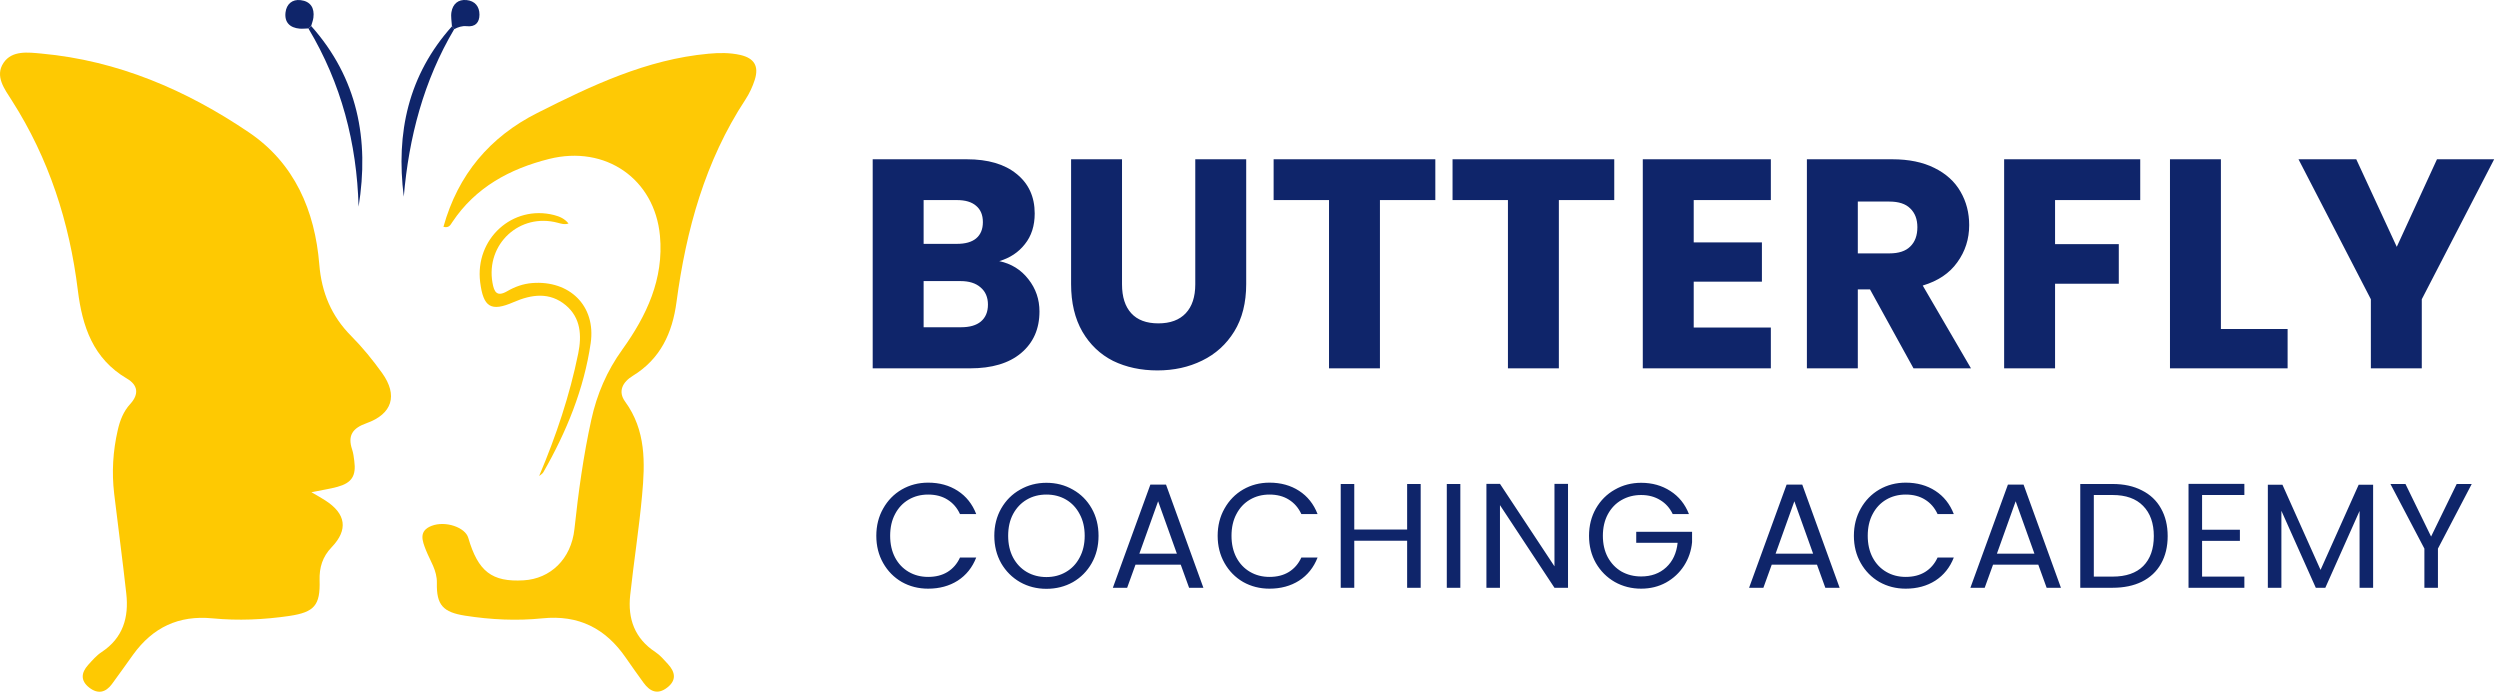
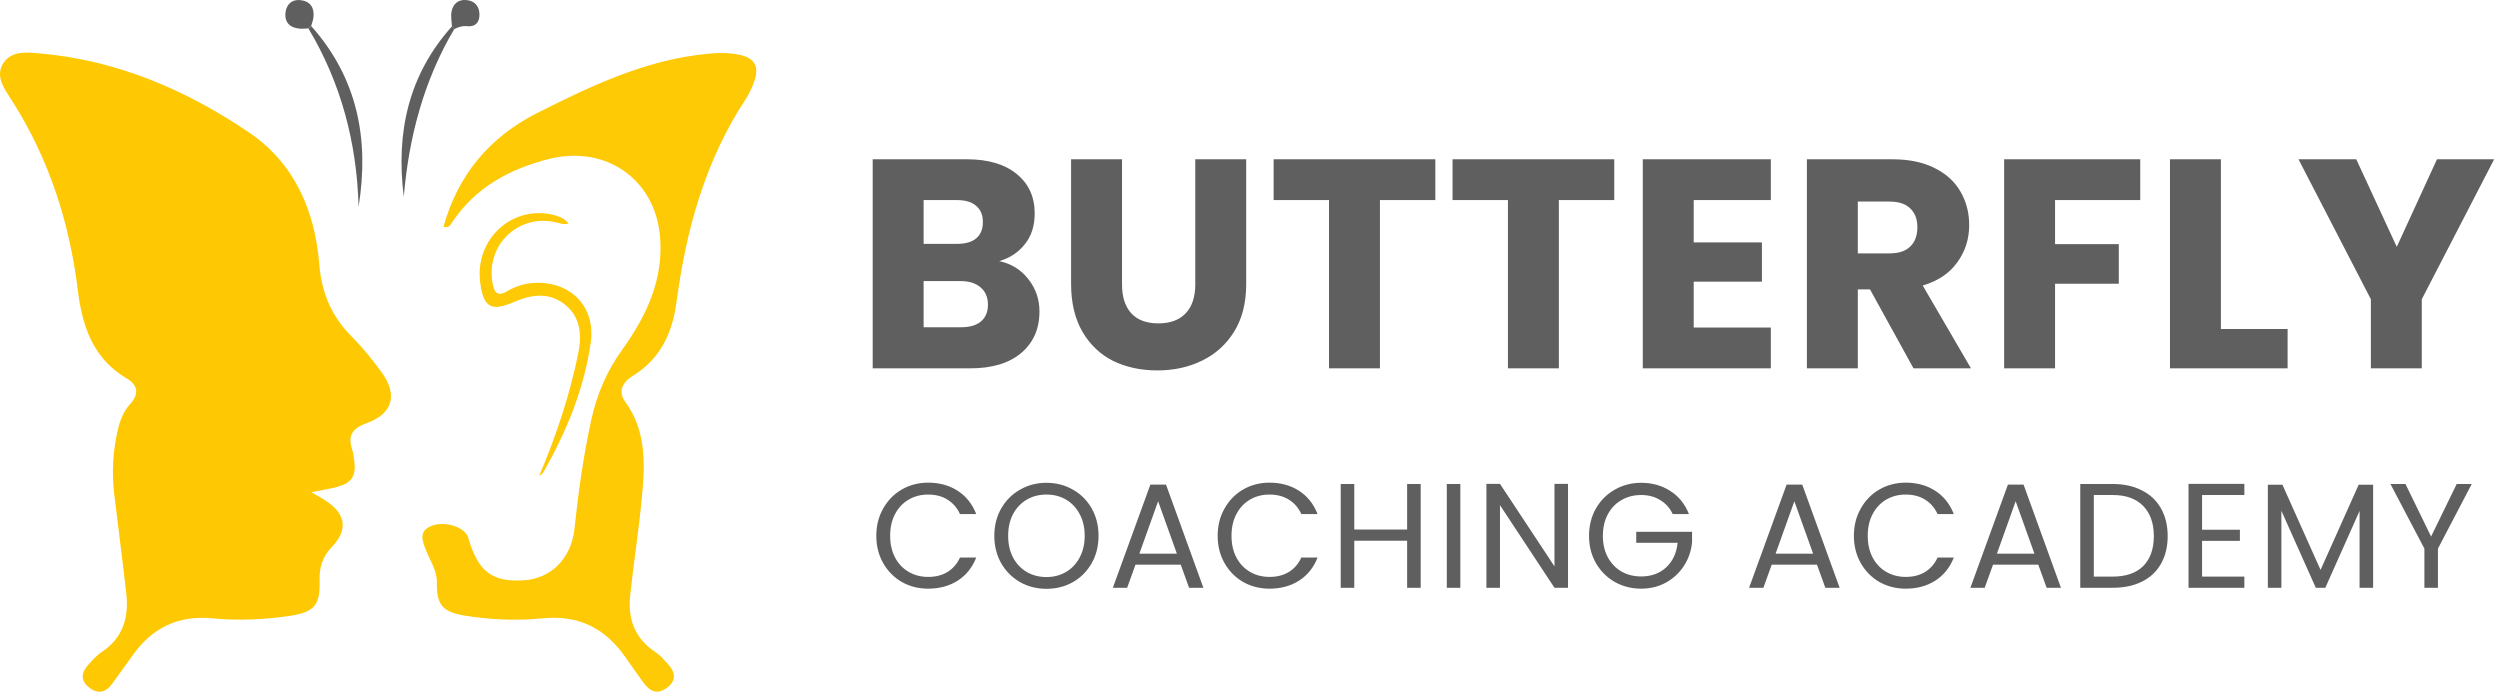
<svg xmlns="http://www.w3.org/2000/svg" width="319" height="89" viewBox="0 0 319 89" fill="none">
  <path d="M39.738 62.805C40.583 63.299 41.059 63.559 41.508 63.856C44.148 65.544 44.463 67.592 42.316 69.829C41.148 71.042 40.735 72.416 40.78 74.051C40.879 77.24 40.106 78.111 36.963 78.587C33.693 79.072 30.396 79.216 27.118 78.901C22.788 78.479 19.492 80.069 16.995 83.518C16.078 84.776 15.207 86.051 14.273 87.3C13.474 88.369 12.495 88.602 11.39 87.74C10.249 86.851 10.357 85.845 11.237 84.856C11.776 84.264 12.315 83.626 12.98 83.195C15.701 81.398 16.456 78.775 16.114 75.739C15.647 71.491 15.072 67.251 14.569 63.002C14.246 60.272 14.408 57.559 15.028 54.873C15.306 53.643 15.755 52.493 16.617 51.55C17.776 50.283 17.596 49.125 16.195 48.307C11.875 45.774 10.501 41.651 9.935 37.061C8.866 28.357 6.243 20.228 1.509 12.818C0.593 11.38 -0.692 9.728 0.449 8.021C1.536 6.395 3.593 6.683 5.282 6.835C15.037 7.725 23.794 11.497 31.78 16.905C37.573 20.83 40.187 26.866 40.744 33.756C41.032 37.313 42.28 40.331 44.822 42.882C46.259 44.328 47.562 45.936 48.757 47.597C50.795 50.445 50.068 52.825 46.762 54.002C45.011 54.622 44.328 55.556 44.93 57.352C45.083 57.819 45.146 58.322 45.208 58.817C45.46 60.712 44.894 61.619 43.053 62.122C42.109 62.383 41.139 62.517 39.738 62.805Z" fill="#FEC902" />
  <path d="M56.581 28.95C58.44 22.267 62.518 17.462 68.554 14.417C75.48 10.923 82.495 7.581 90.399 6.854C91.765 6.728 93.13 6.71 94.477 7.015C96.247 7.428 96.858 8.443 96.31 10.177C96.031 11.057 95.627 11.92 95.124 12.692C89.959 20.552 87.552 29.346 86.321 38.543C85.8 42.478 84.273 45.801 80.743 47.957C79.468 48.738 78.803 49.924 79.764 51.245C82.441 54.909 82.315 59.059 81.929 63.209C81.543 67.467 80.869 71.697 80.411 75.955C80.088 78.946 80.977 81.461 83.618 83.195C84.228 83.599 84.722 84.183 85.225 84.731C86.168 85.755 86.357 86.806 85.118 87.749C83.896 88.683 82.926 88.234 82.118 87.12C81.354 86.06 80.591 85.009 79.854 83.931C77.276 80.186 73.845 78.425 69.192 78.901C65.922 79.234 62.617 79.072 59.347 78.56C56.545 78.12 55.682 77.213 55.745 74.392C55.781 72.784 54.892 71.572 54.353 70.206C53.877 69.003 53.392 67.745 55.072 67.099C56.832 66.416 59.365 67.287 59.751 68.626C61.009 72.937 62.769 74.284 66.811 74.051C70.225 73.853 72.884 71.347 73.297 67.512C73.8 62.823 74.438 58.161 75.453 53.553C76.162 50.31 77.438 47.337 79.405 44.606C82.504 40.295 84.722 35.597 84.21 30.082C83.537 22.842 77.276 18.477 70.063 20.282C65.06 21.54 60.685 23.893 57.721 28.33C57.479 28.69 57.308 29.13 56.572 28.941L56.581 28.95Z" fill="#FEC905" />
  <path d="M68.806 60.712C70.97 55.592 72.695 50.454 73.782 45.101C74.249 42.801 74.105 40.556 72.192 38.948C70.144 37.241 67.844 37.547 65.536 38.553C62.644 39.81 61.674 39.208 61.269 36.011C60.578 30.468 65.41 26.094 70.701 27.441C71.428 27.63 72.048 27.899 72.542 28.519C72.057 28.69 71.662 28.555 71.177 28.429C66.317 27.118 61.97 31.142 62.841 36.082C63.048 37.259 63.398 37.933 64.746 37.142C65.707 36.585 66.767 36.208 67.907 36.118C72.65 35.741 76.063 39.002 75.372 43.78C74.518 49.646 72.282 55.107 69.327 60.263C69.219 60.452 68.994 60.568 68.824 60.721L68.806 60.712Z" fill="#FEC905" />
-   <path d="M39.711 3.323C45.639 9.988 47.139 17.803 45.756 26.372C45.531 18.252 43.546 10.635 39.352 3.629C39.468 3.53 39.585 3.422 39.711 3.323Z" fill="#0F256A" />
-   <path d="M57.963 3.71C54.065 10.294 52.17 17.507 51.523 25.097C50.499 16.959 52.098 9.575 57.676 3.351C57.775 3.467 57.873 3.593 57.972 3.71H57.963Z" fill="#0F256A" />
-   <path d="M57.963 3.71C57.865 3.593 57.766 3.467 57.667 3.35C57.64 2.748 57.505 2.129 57.604 1.545C57.775 0.512 58.457 -0.099 59.535 0.009C60.604 0.117 61.179 0.826 61.179 1.868C61.179 2.874 60.649 3.467 59.544 3.341C58.969 3.278 58.457 3.467 57.963 3.71Z" fill="#0F256A" />
-   <path d="M39.711 3.323C39.594 3.422 39.478 3.53 39.352 3.629C38.984 3.638 38.615 3.682 38.247 3.656C36.989 3.548 36.28 2.856 36.433 1.581C36.558 0.53 37.286 -0.117 38.364 0.018C39.621 0.17 40.151 1.015 39.99 2.254C39.945 2.614 39.801 2.964 39.702 3.323H39.711Z" fill="#0F256A" />
-   <path d="M127.506 33.32C129.051 33.649 130.293 34.422 131.23 35.638C132.167 36.829 132.636 38.197 132.636 39.742C132.636 41.971 131.851 43.745 130.28 45.062C128.735 46.354 126.569 47 123.782 47H111.356V20.324H123.364C126.075 20.324 128.19 20.945 129.71 22.186C131.255 23.427 132.028 25.112 132.028 27.24C132.028 28.811 131.61 30.115 130.774 31.154C129.963 32.193 128.874 32.915 127.506 33.32ZM117.854 31.116H122.11C123.174 31.116 123.985 30.888 124.542 30.432C125.125 29.951 125.416 29.254 125.416 28.342C125.416 27.43 125.125 26.733 124.542 26.252C123.985 25.771 123.174 25.53 122.11 25.53H117.854V31.116ZM122.642 41.756C123.731 41.756 124.567 41.515 125.15 41.034C125.758 40.527 126.062 39.805 126.062 38.868C126.062 37.931 125.745 37.196 125.112 36.664C124.504 36.132 123.655 35.866 122.566 35.866H117.854V41.756H122.642ZM143.169 20.324V36.284C143.169 37.88 143.561 39.109 144.347 39.97C145.132 40.831 146.285 41.262 147.805 41.262C149.325 41.262 150.49 40.831 151.301 39.97C152.111 39.109 152.517 37.88 152.517 36.284V20.324H159.015V36.246C159.015 38.627 158.508 40.641 157.495 42.288C156.481 43.935 155.113 45.176 153.391 46.012C151.693 46.848 149.793 47.266 147.691 47.266C145.588 47.266 143.701 46.861 142.029 46.05C140.382 45.214 139.077 43.973 138.115 42.326C137.152 40.654 136.671 38.627 136.671 36.246V20.324H143.169ZM183.148 20.324V25.53H176.08V47H169.582V25.53H162.514V20.324H183.148ZM205.979 20.324V25.53H198.911V47H192.413V25.53H185.345V20.324H205.979ZM216.118 25.53V30.926H224.82V35.942H216.118V41.794H225.96V47H209.62V20.324H225.96V25.53H216.118ZM244.163 47L238.615 36.93H237.057V47H230.559V20.324H241.465C243.567 20.324 245.353 20.691 246.823 21.426C248.317 22.161 249.432 23.174 250.167 24.466C250.901 25.733 251.269 27.151 251.269 28.722C251.269 30.495 250.762 32.079 249.749 33.472C248.761 34.865 247.291 35.853 245.341 36.436L251.497 47H244.163ZM237.057 32.332H241.085C242.275 32.332 243.162 32.041 243.745 31.458C244.353 30.875 244.657 30.052 244.657 28.988C244.657 27.975 244.353 27.177 243.745 26.594C243.162 26.011 242.275 25.72 241.085 25.72H237.057V32.332ZM273.094 20.324V25.53H262.226V31.154H270.358V36.208H262.226V47H255.728V20.324H273.094ZM283.387 41.984H291.899V47H276.889V20.324H283.387V41.984ZM318.254 20.324L309.02 38.184V47H302.522V38.184L293.288 20.324H300.66L305.828 31.496L310.958 20.324H318.254Z" fill="#0F256A" />
-   <path d="M111.817 68.369C111.817 67.077 112.108 65.918 112.691 64.892C113.274 63.853 114.065 63.043 115.066 62.46C116.079 61.877 117.2 61.586 118.429 61.586C119.873 61.586 121.133 61.934 122.21 62.631C123.287 63.328 124.072 64.316 124.566 65.595H122.495C122.128 64.797 121.596 64.183 120.899 63.752C120.215 63.321 119.392 63.106 118.429 63.106C117.504 63.106 116.675 63.321 115.94 63.752C115.205 64.183 114.629 64.797 114.211 65.595C113.793 66.38 113.584 67.305 113.584 68.369C113.584 69.42 113.793 70.345 114.211 71.143C114.629 71.928 115.205 72.536 115.94 72.967C116.675 73.398 117.504 73.613 118.429 73.613C119.392 73.613 120.215 73.404 120.899 72.986C121.596 72.555 122.128 71.941 122.495 71.143H124.566C124.072 72.41 123.287 73.391 122.21 74.088C121.133 74.772 119.873 75.114 118.429 75.114C117.2 75.114 116.079 74.829 115.066 74.259C114.065 73.676 113.274 72.872 112.691 71.846C112.108 70.82 111.817 69.661 111.817 68.369ZM133.524 75.133C132.295 75.133 131.174 74.848 130.161 74.278C129.147 73.695 128.343 72.891 127.748 71.865C127.165 70.826 126.874 69.661 126.874 68.369C126.874 67.077 127.165 65.918 127.748 64.892C128.343 63.853 129.147 63.049 130.161 62.479C131.174 61.896 132.295 61.605 133.524 61.605C134.765 61.605 135.892 61.896 136.906 62.479C137.919 63.049 138.717 63.847 139.3 64.873C139.882 65.899 140.174 67.064 140.174 68.369C140.174 69.674 139.882 70.839 139.3 71.865C138.717 72.891 137.919 73.695 136.906 74.278C135.892 74.848 134.765 75.133 133.524 75.133ZM133.524 73.632C134.448 73.632 135.278 73.417 136.013 72.986C136.76 72.555 137.343 71.941 137.761 71.143C138.191 70.345 138.407 69.42 138.407 68.369C138.407 67.305 138.191 66.38 137.761 65.595C137.343 64.797 136.766 64.183 136.032 63.752C135.297 63.321 134.461 63.106 133.524 63.106C132.586 63.106 131.75 63.321 131.016 63.752C130.281 64.183 129.698 64.797 129.268 65.595C128.85 66.38 128.641 67.305 128.641 68.369C128.641 69.42 128.85 70.345 129.268 71.143C129.698 71.941 130.281 72.555 131.016 72.986C131.763 73.417 132.599 73.632 133.524 73.632ZM150.664 72.055H144.888L143.824 75H142L146.788 61.833H148.783L153.552 75H151.728L150.664 72.055ZM150.17 70.649L147.776 63.961L145.382 70.649H150.17ZM155.373 68.369C155.373 67.077 155.664 65.918 156.247 64.892C156.83 63.853 157.621 63.043 158.622 62.46C159.635 61.877 160.756 61.586 161.985 61.586C163.429 61.586 164.689 61.934 165.766 62.631C166.843 63.328 167.628 64.316 168.122 65.595H166.051C165.684 64.797 165.152 64.183 164.455 63.752C163.771 63.321 162.948 63.106 161.985 63.106C161.06 63.106 160.231 63.321 159.496 63.752C158.761 64.183 158.185 64.797 157.767 65.595C157.349 66.38 157.14 67.305 157.14 68.369C157.14 69.42 157.349 70.345 157.767 71.143C158.185 71.928 158.761 72.536 159.496 72.967C160.231 73.398 161.06 73.613 161.985 73.613C162.948 73.613 163.771 73.404 164.455 72.986C165.152 72.555 165.684 71.941 166.051 71.143H168.122C167.628 72.41 166.843 73.391 165.766 74.088C164.689 74.772 163.429 75.114 161.985 75.114C160.756 75.114 159.635 74.829 158.622 74.259C157.621 73.676 156.83 72.872 156.247 71.846C155.664 70.82 155.373 69.661 155.373 68.369ZM181.279 61.757V75H179.55V68.996H172.805V75H171.076V61.757H172.805V67.571H179.55V61.757H181.279ZM186.34 61.757V75H184.611V61.757H186.34ZM200.079 75H198.35L191.396 64.455V75H189.667V61.738H191.396L198.35 72.264V61.738H200.079V75ZM213.438 65.595C213.071 64.822 212.539 64.227 211.842 63.809C211.146 63.378 210.335 63.163 209.41 63.163C208.486 63.163 207.65 63.378 206.902 63.809C206.168 64.227 205.585 64.835 205.154 65.633C204.736 66.418 204.527 67.33 204.527 68.369C204.527 69.408 204.736 70.32 205.154 71.105C205.585 71.89 206.168 72.498 206.902 72.929C207.65 73.347 208.486 73.556 209.41 73.556C210.702 73.556 211.766 73.17 212.602 72.397C213.438 71.624 213.926 70.579 214.065 69.262H208.783V67.856H215.908V69.186C215.807 70.275 215.465 71.276 214.882 72.188C214.3 73.087 213.533 73.803 212.583 74.335C211.633 74.854 210.576 75.114 209.41 75.114C208.182 75.114 207.061 74.829 206.047 74.259C205.034 73.676 204.23 72.872 203.634 71.846C203.052 70.82 202.76 69.661 202.76 68.369C202.76 67.077 203.052 65.918 203.634 64.892C204.23 63.853 205.034 63.049 206.047 62.479C207.061 61.896 208.182 61.605 209.41 61.605C210.816 61.605 212.058 61.953 213.134 62.65C214.224 63.347 215.015 64.328 215.509 65.595H213.438ZM231.848 72.055H226.072L225.008 75H223.184L227.972 61.833H229.967L234.736 75H232.912L231.848 72.055ZM231.354 70.649L228.96 63.961L226.566 70.649H231.354ZM236.556 68.369C236.556 67.077 236.848 65.918 237.43 64.892C238.013 63.853 238.805 63.043 239.805 62.46C240.819 61.877 241.94 61.586 243.168 61.586C244.612 61.586 245.873 61.934 246.949 62.631C248.026 63.328 248.811 64.316 249.305 65.595H247.234C246.867 64.797 246.335 64.183 245.638 63.752C244.954 63.321 244.131 63.106 243.168 63.106C242.244 63.106 241.414 63.321 240.679 63.752C239.945 64.183 239.368 64.797 238.95 65.595C238.532 66.38 238.323 67.305 238.323 68.369C238.323 69.42 238.532 70.345 238.95 71.143C239.368 71.928 239.945 72.536 240.679 72.967C241.414 73.398 242.244 73.613 243.168 73.613C244.131 73.613 244.954 73.404 245.638 72.986C246.335 72.555 246.867 71.941 247.234 71.143H249.305C248.811 72.41 248.026 73.391 246.949 74.088C245.873 74.772 244.612 75.114 243.168 75.114C241.94 75.114 240.819 74.829 239.805 74.259C238.805 73.676 238.013 72.872 237.43 71.846C236.848 70.82 236.556 69.661 236.556 68.369ZM260.087 72.055H254.311L253.247 75H251.423L256.211 61.833H258.206L262.975 75H261.151L260.087 72.055ZM259.593 70.649L257.199 63.961L254.805 70.649H259.593ZM269.565 61.757C271.009 61.757 272.257 62.029 273.308 62.574C274.372 63.106 275.183 63.872 275.74 64.873C276.31 65.874 276.595 67.052 276.595 68.407C276.595 69.762 276.31 70.94 275.74 71.941C275.183 72.929 274.372 73.689 273.308 74.221C272.257 74.74 271.009 75 269.565 75H265.442V61.757H269.565ZM269.565 73.575C271.275 73.575 272.58 73.125 273.479 72.226C274.378 71.314 274.828 70.041 274.828 68.407C274.828 66.76 274.372 65.475 273.46 64.55C272.561 63.625 271.262 63.163 269.565 63.163H267.171V73.575H269.565ZM280.985 63.163V67.59H285.811V69.015H280.985V73.575H286.381V75H279.256V61.738H286.381V63.163H280.985ZM302.81 61.852V75H301.081V65.196L296.711 75H295.495L291.106 65.177V75H289.377V61.852H291.239L296.103 72.72L300.967 61.852H302.81ZM315.394 61.757L311.081 70.003V75H309.352V70.003L305.02 61.757H306.939L310.207 68.464L313.475 61.757H315.394Z" fill="#0F256A" />
+   <path d="M39.711 3.323C45.639 9.988 47.139 17.803 45.756 26.372C45.531 18.252 43.546 10.635 39.352 3.629C39.468 3.53 39.585 3.422 39.711 3.323Z" fill="#5F5F5F" />
+   <path d="M57.963 3.71C54.065 10.294 52.17 17.507 51.523 25.097C50.499 16.959 52.098 9.575 57.676 3.351C57.775 3.467 57.873 3.593 57.972 3.71H57.963Z" fill="#5F5F5F" />
+   <path d="M57.963 3.71C57.865 3.593 57.766 3.467 57.667 3.35C57.64 2.748 57.505 2.129 57.604 1.545C57.775 0.512 58.457 -0.099 59.535 0.009C60.604 0.117 61.179 0.826 61.179 1.868C61.179 2.874 60.649 3.467 59.544 3.341C58.969 3.278 58.457 3.467 57.963 3.71Z" fill="#5F5F5F" />
+   <path d="M39.711 3.323C39.594 3.422 39.478 3.53 39.352 3.629C38.984 3.638 38.615 3.682 38.247 3.656C36.989 3.548 36.28 2.856 36.433 1.581C36.558 0.53 37.286 -0.117 38.364 0.018C39.621 0.17 40.151 1.015 39.99 2.254C39.945 2.614 39.801 2.964 39.702 3.323H39.711Z" fill="#5F5F5F" />
+   <path d="M127.506 33.32C129.051 33.649 130.293 34.422 131.23 35.638C132.167 36.829 132.636 38.197 132.636 39.742C132.636 41.971 131.851 43.745 130.28 45.062C128.735 46.354 126.569 47 123.782 47H111.356V20.324H123.364C126.075 20.324 128.19 20.945 129.71 22.186C131.255 23.427 132.028 25.112 132.028 27.24C132.028 28.811 131.61 30.115 130.774 31.154C129.963 32.193 128.874 32.915 127.506 33.32ZM117.854 31.116H122.11C123.174 31.116 123.985 30.888 124.542 30.432C125.125 29.951 125.416 29.254 125.416 28.342C125.416 27.43 125.125 26.733 124.542 26.252C123.985 25.771 123.174 25.53 122.11 25.53H117.854V31.116ZM122.642 41.756C123.731 41.756 124.567 41.515 125.15 41.034C125.758 40.527 126.062 39.805 126.062 38.868C126.062 37.931 125.745 37.196 125.112 36.664C124.504 36.132 123.655 35.866 122.566 35.866H117.854V41.756H122.642ZM143.169 20.324V36.284C143.169 37.88 143.561 39.109 144.347 39.97C145.132 40.831 146.285 41.262 147.805 41.262C149.325 41.262 150.49 40.831 151.301 39.97C152.111 39.109 152.517 37.88 152.517 36.284V20.324H159.015V36.246C159.015 38.627 158.508 40.641 157.495 42.288C156.481 43.935 155.113 45.176 153.391 46.012C151.693 46.848 149.793 47.266 147.691 47.266C145.588 47.266 143.701 46.861 142.029 46.05C140.382 45.214 139.077 43.973 138.115 42.326C137.152 40.654 136.671 38.627 136.671 36.246V20.324H143.169ZM183.148 20.324V25.53H176.08V47H169.582V25.53H162.514V20.324H183.148ZM205.979 20.324V25.53H198.911V47H192.413V25.53H185.345V20.324H205.979ZM216.118 25.53V30.926H224.82V35.942H216.118V41.794H225.96V47H209.62V20.324H225.96V25.53H216.118ZM244.163 47L238.615 36.93H237.057V47H230.559V20.324H241.465C243.567 20.324 245.353 20.691 246.823 21.426C248.317 22.161 249.432 23.174 250.167 24.466C250.901 25.733 251.269 27.151 251.269 28.722C251.269 30.495 250.762 32.079 249.749 33.472C248.761 34.865 247.291 35.853 245.341 36.436L251.497 47H244.163ZM237.057 32.332H241.085C242.275 32.332 243.162 32.041 243.745 31.458C244.353 30.875 244.657 30.052 244.657 28.988C244.657 27.975 244.353 27.177 243.745 26.594C243.162 26.011 242.275 25.72 241.085 25.72H237.057V32.332ZM273.094 20.324V25.53H262.226V31.154H270.358V36.208H262.226V47H255.728V20.324H273.094ZM283.387 41.984H291.899V47H276.889V20.324H283.387V41.984ZM318.254 20.324L309.02 38.184V47H302.522V38.184L293.288 20.324H300.66L305.828 31.496L310.958 20.324H318.254Z" fill="#5F5F5F" />
+   <path d="M111.817 68.369C111.817 67.077 112.108 65.918 112.691 64.892C113.274 63.853 114.065 63.043 115.066 62.46C116.079 61.877 117.2 61.586 118.429 61.586C119.873 61.586 121.133 61.934 122.21 62.631C123.287 63.328 124.072 64.316 124.566 65.595H122.495C122.128 64.797 121.596 64.183 120.899 63.752C120.215 63.321 119.392 63.106 118.429 63.106C117.504 63.106 116.675 63.321 115.94 63.752C115.205 64.183 114.629 64.797 114.211 65.595C113.793 66.38 113.584 67.305 113.584 68.369C113.584 69.42 113.793 70.345 114.211 71.143C114.629 71.928 115.205 72.536 115.94 72.967C116.675 73.398 117.504 73.613 118.429 73.613C119.392 73.613 120.215 73.404 120.899 72.986C121.596 72.555 122.128 71.941 122.495 71.143H124.566C124.072 72.41 123.287 73.391 122.21 74.088C121.133 74.772 119.873 75.114 118.429 75.114C117.2 75.114 116.079 74.829 115.066 74.259C114.065 73.676 113.274 72.872 112.691 71.846C112.108 70.82 111.817 69.661 111.817 68.369ZM133.524 75.133C132.295 75.133 131.174 74.848 130.161 74.278C129.147 73.695 128.343 72.891 127.748 71.865C127.165 70.826 126.874 69.661 126.874 68.369C126.874 67.077 127.165 65.918 127.748 64.892C128.343 63.853 129.147 63.049 130.161 62.479C131.174 61.896 132.295 61.605 133.524 61.605C134.765 61.605 135.892 61.896 136.906 62.479C137.919 63.049 138.717 63.847 139.3 64.873C139.882 65.899 140.174 67.064 140.174 68.369C140.174 69.674 139.882 70.839 139.3 71.865C138.717 72.891 137.919 73.695 136.906 74.278C135.892 74.848 134.765 75.133 133.524 75.133ZM133.524 73.632C134.448 73.632 135.278 73.417 136.013 72.986C136.76 72.555 137.343 71.941 137.761 71.143C138.191 70.345 138.407 69.42 138.407 68.369C138.407 67.305 138.191 66.38 137.761 65.595C137.343 64.797 136.766 64.183 136.032 63.752C135.297 63.321 134.461 63.106 133.524 63.106C132.586 63.106 131.75 63.321 131.016 63.752C130.281 64.183 129.698 64.797 129.268 65.595C128.85 66.38 128.641 67.305 128.641 68.369C128.641 69.42 128.85 70.345 129.268 71.143C129.698 71.941 130.281 72.555 131.016 72.986C131.763 73.417 132.599 73.632 133.524 73.632ZM150.664 72.055H144.888L143.824 75H142L146.788 61.833H148.783L153.552 75H151.728L150.664 72.055ZM150.17 70.649L147.776 63.961L145.382 70.649H150.17ZM155.373 68.369C155.373 67.077 155.664 65.918 156.247 64.892C156.83 63.853 157.621 63.043 158.622 62.46C159.635 61.877 160.756 61.586 161.985 61.586C163.429 61.586 164.689 61.934 165.766 62.631C166.843 63.328 167.628 64.316 168.122 65.595H166.051C165.684 64.797 165.152 64.183 164.455 63.752C163.771 63.321 162.948 63.106 161.985 63.106C161.06 63.106 160.231 63.321 159.496 63.752C158.761 64.183 158.185 64.797 157.767 65.595C157.349 66.38 157.14 67.305 157.14 68.369C157.14 69.42 157.349 70.345 157.767 71.143C158.185 71.928 158.761 72.536 159.496 72.967C160.231 73.398 161.06 73.613 161.985 73.613C162.948 73.613 163.771 73.404 164.455 72.986C165.152 72.555 165.684 71.941 166.051 71.143H168.122C167.628 72.41 166.843 73.391 165.766 74.088C164.689 74.772 163.429 75.114 161.985 75.114C160.756 75.114 159.635 74.829 158.622 74.259C157.621 73.676 156.83 72.872 156.247 71.846C155.664 70.82 155.373 69.661 155.373 68.369ZM181.279 61.757V75H179.55V68.996H172.805V75H171.076V61.757H172.805V67.571H179.55V61.757H181.279ZM186.34 61.757V75H184.611V61.757H186.34ZM200.079 75H198.35L191.396 64.455V75H189.667V61.738H191.396L198.35 72.264V61.738H200.079V75ZM213.438 65.595C213.071 64.822 212.539 64.227 211.842 63.809C211.146 63.378 210.335 63.163 209.41 63.163C208.486 63.163 207.65 63.378 206.902 63.809C206.168 64.227 205.585 64.835 205.154 65.633C204.736 66.418 204.527 67.33 204.527 68.369C204.527 69.408 204.736 70.32 205.154 71.105C205.585 71.89 206.168 72.498 206.902 72.929C207.65 73.347 208.486 73.556 209.41 73.556C210.702 73.556 211.766 73.17 212.602 72.397C213.438 71.624 213.926 70.579 214.065 69.262H208.783V67.856H215.908V69.186C215.807 70.275 215.465 71.276 214.882 72.188C214.3 73.087 213.533 73.803 212.583 74.335C211.633 74.854 210.576 75.114 209.41 75.114C208.182 75.114 207.061 74.829 206.047 74.259C205.034 73.676 204.23 72.872 203.634 71.846C203.052 70.82 202.76 69.661 202.76 68.369C202.76 67.077 203.052 65.918 203.634 64.892C204.23 63.853 205.034 63.049 206.047 62.479C207.061 61.896 208.182 61.605 209.41 61.605C210.816 61.605 212.058 61.953 213.134 62.65C214.224 63.347 215.015 64.328 215.509 65.595H213.438ZM231.848 72.055H226.072L225.008 75H223.184L227.972 61.833H229.967L234.736 75H232.912L231.848 72.055ZM231.354 70.649L228.96 63.961L226.566 70.649H231.354ZM236.556 68.369C236.556 67.077 236.848 65.918 237.43 64.892C238.013 63.853 238.805 63.043 239.805 62.46C240.819 61.877 241.94 61.586 243.168 61.586C244.612 61.586 245.873 61.934 246.949 62.631C248.026 63.328 248.811 64.316 249.305 65.595H247.234C246.867 64.797 246.335 64.183 245.638 63.752C244.954 63.321 244.131 63.106 243.168 63.106C242.244 63.106 241.414 63.321 240.679 63.752C239.945 64.183 239.368 64.797 238.95 65.595C238.532 66.38 238.323 67.305 238.323 68.369C238.323 69.42 238.532 70.345 238.95 71.143C239.368 71.928 239.945 72.536 240.679 72.967C241.414 73.398 242.244 73.613 243.168 73.613C244.131 73.613 244.954 73.404 245.638 72.986C246.335 72.555 246.867 71.941 247.234 71.143H249.305C248.811 72.41 248.026 73.391 246.949 74.088C245.873 74.772 244.612 75.114 243.168 75.114C241.94 75.114 240.819 74.829 239.805 74.259C238.805 73.676 238.013 72.872 237.43 71.846C236.848 70.82 236.556 69.661 236.556 68.369ZM260.087 72.055H254.311L253.247 75H251.423L256.211 61.833H258.206L262.975 75H261.151L260.087 72.055ZM259.593 70.649L257.199 63.961L254.805 70.649H259.593ZM269.565 61.757C271.009 61.757 272.257 62.029 273.308 62.574C274.372 63.106 275.183 63.872 275.74 64.873C276.31 65.874 276.595 67.052 276.595 68.407C276.595 69.762 276.31 70.94 275.74 71.941C275.183 72.929 274.372 73.689 273.308 74.221C272.257 74.74 271.009 75 269.565 75H265.442V61.757H269.565ZM269.565 73.575C271.275 73.575 272.58 73.125 273.479 72.226C274.378 71.314 274.828 70.041 274.828 68.407C274.828 66.76 274.372 65.475 273.46 64.55C272.561 63.625 271.262 63.163 269.565 63.163H267.171V73.575H269.565ZM280.985 63.163V67.59H285.811V69.015H280.985V73.575H286.381V75H279.256V61.738H286.381V63.163H280.985ZM302.81 61.852V75H301.081V65.196L296.711 75H295.495L291.106 65.177V75H289.377V61.852H291.239L296.103 72.72L300.967 61.852H302.81ZM315.394 61.757L311.081 70.003V75H309.352V70.003L305.02 61.757H306.939L310.207 68.464L313.475 61.757H315.394Z" fill="#5F5F5F" />
</svg>
